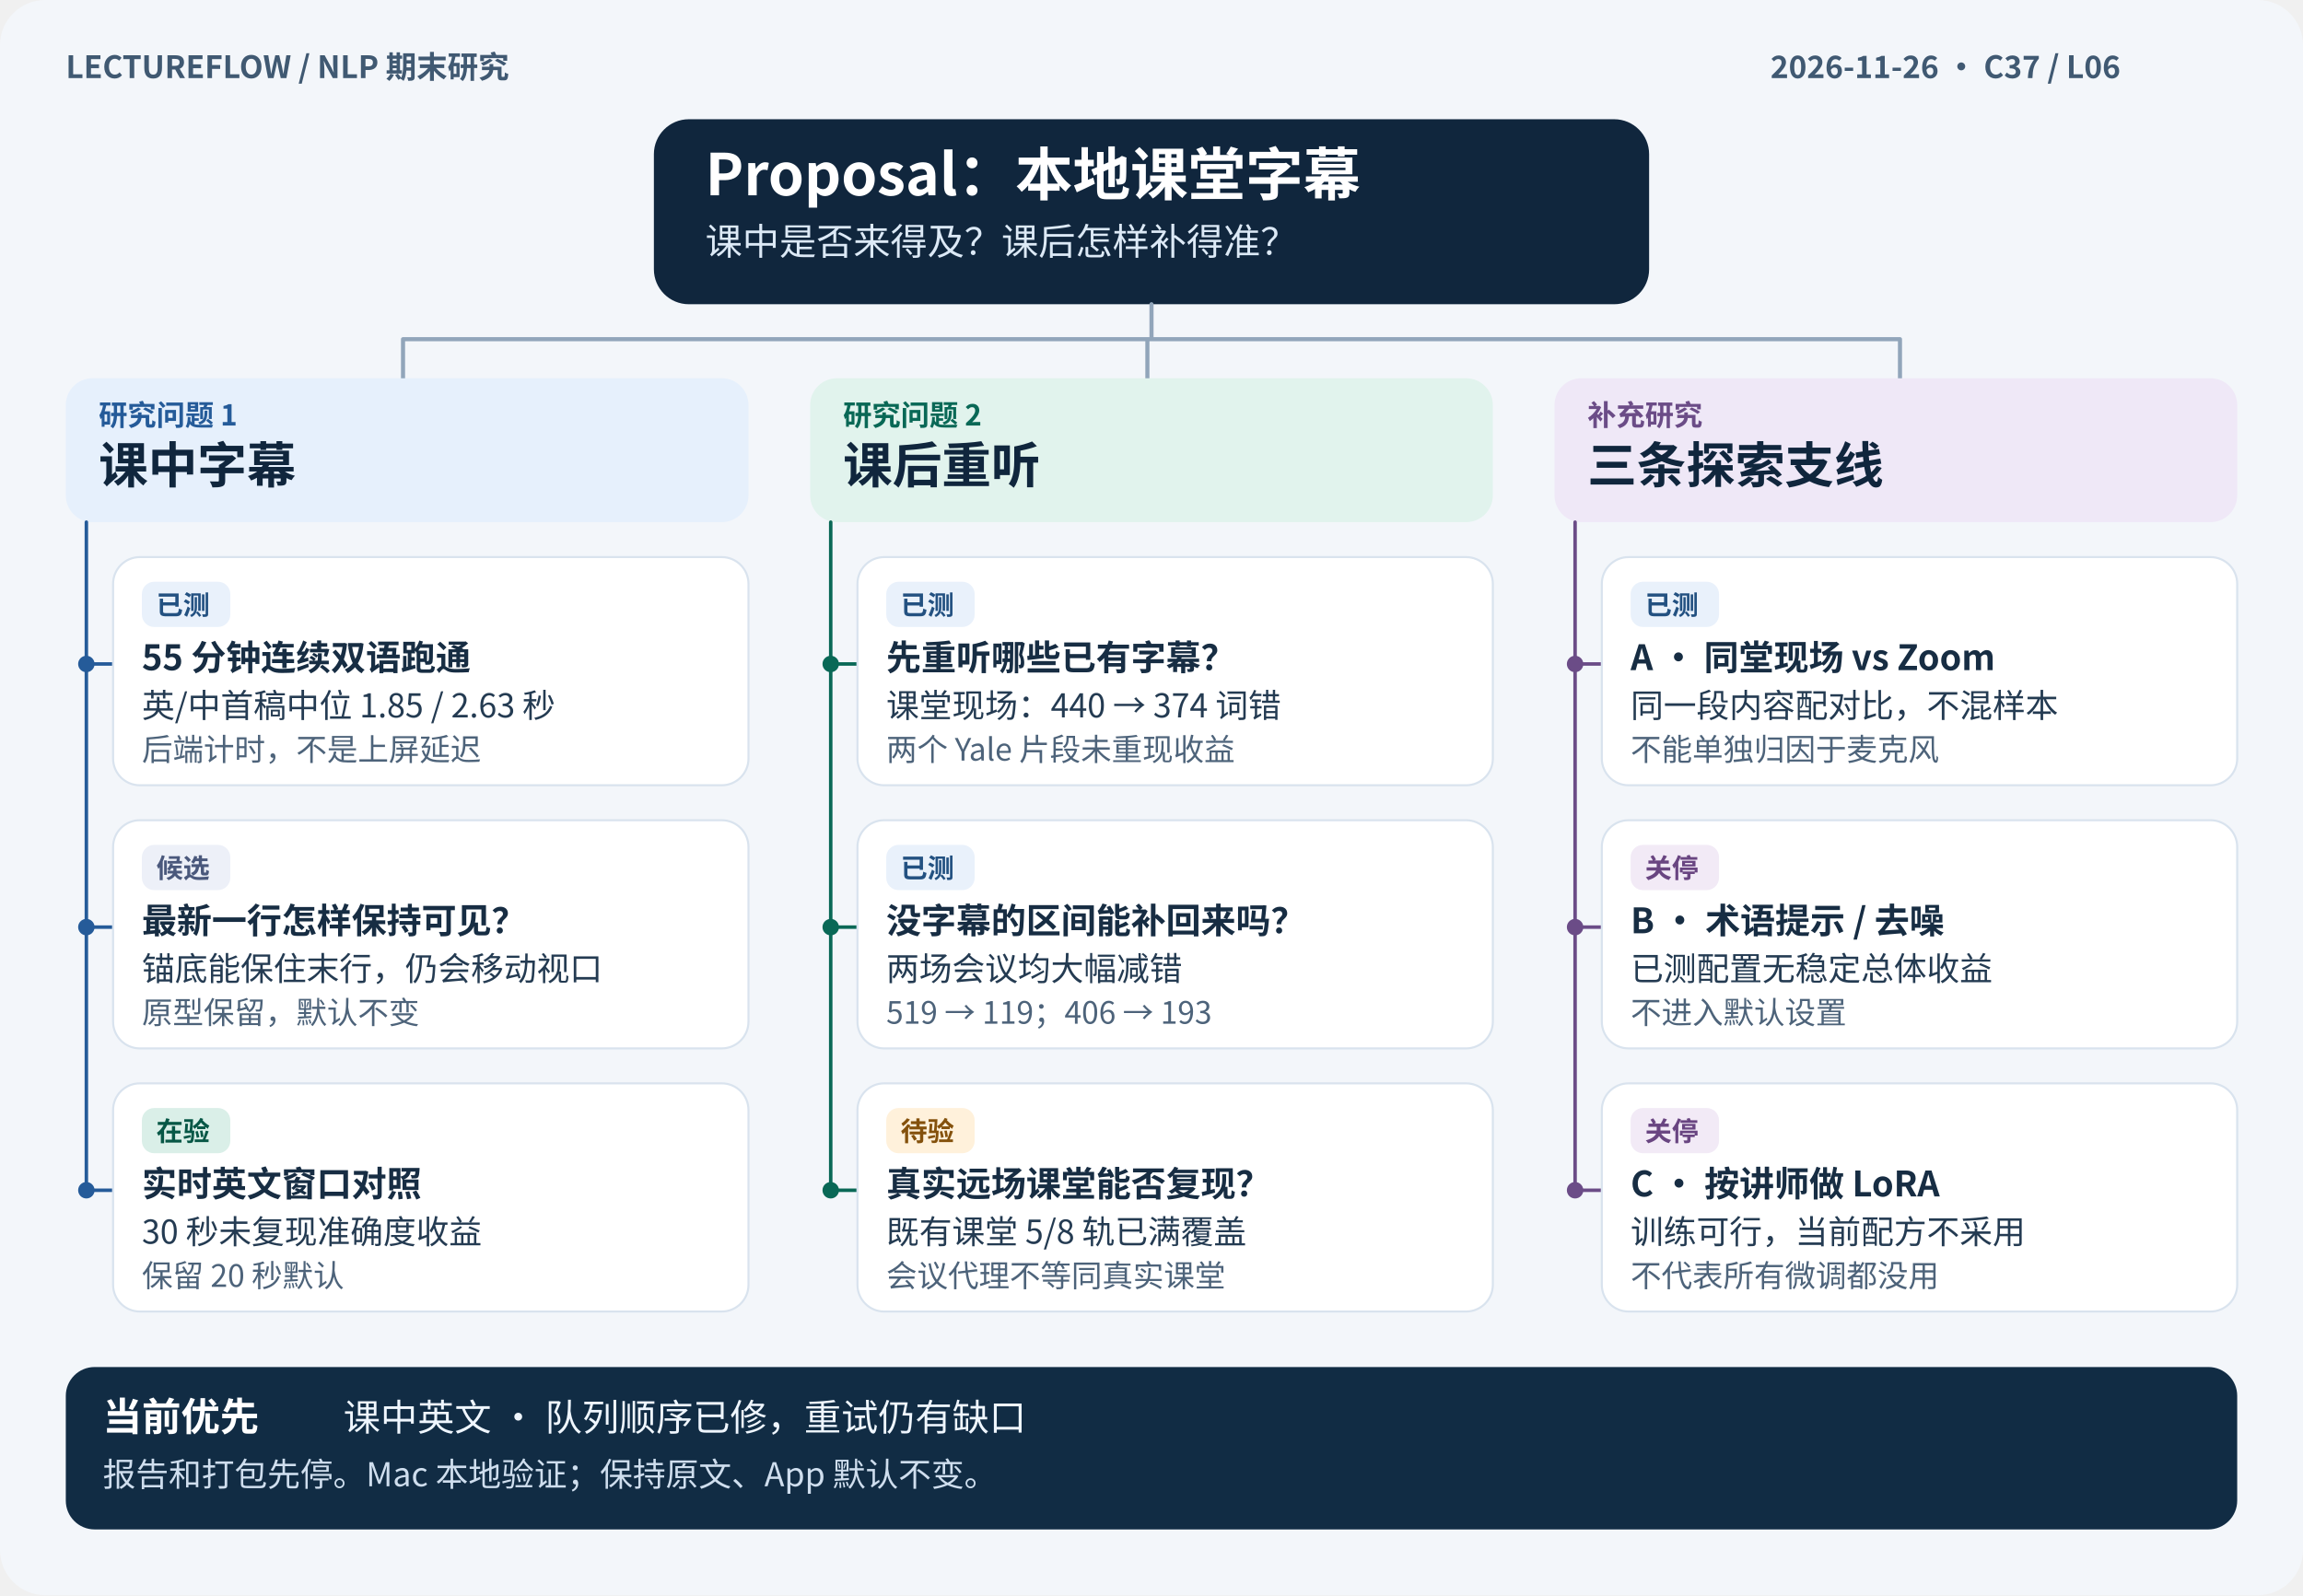
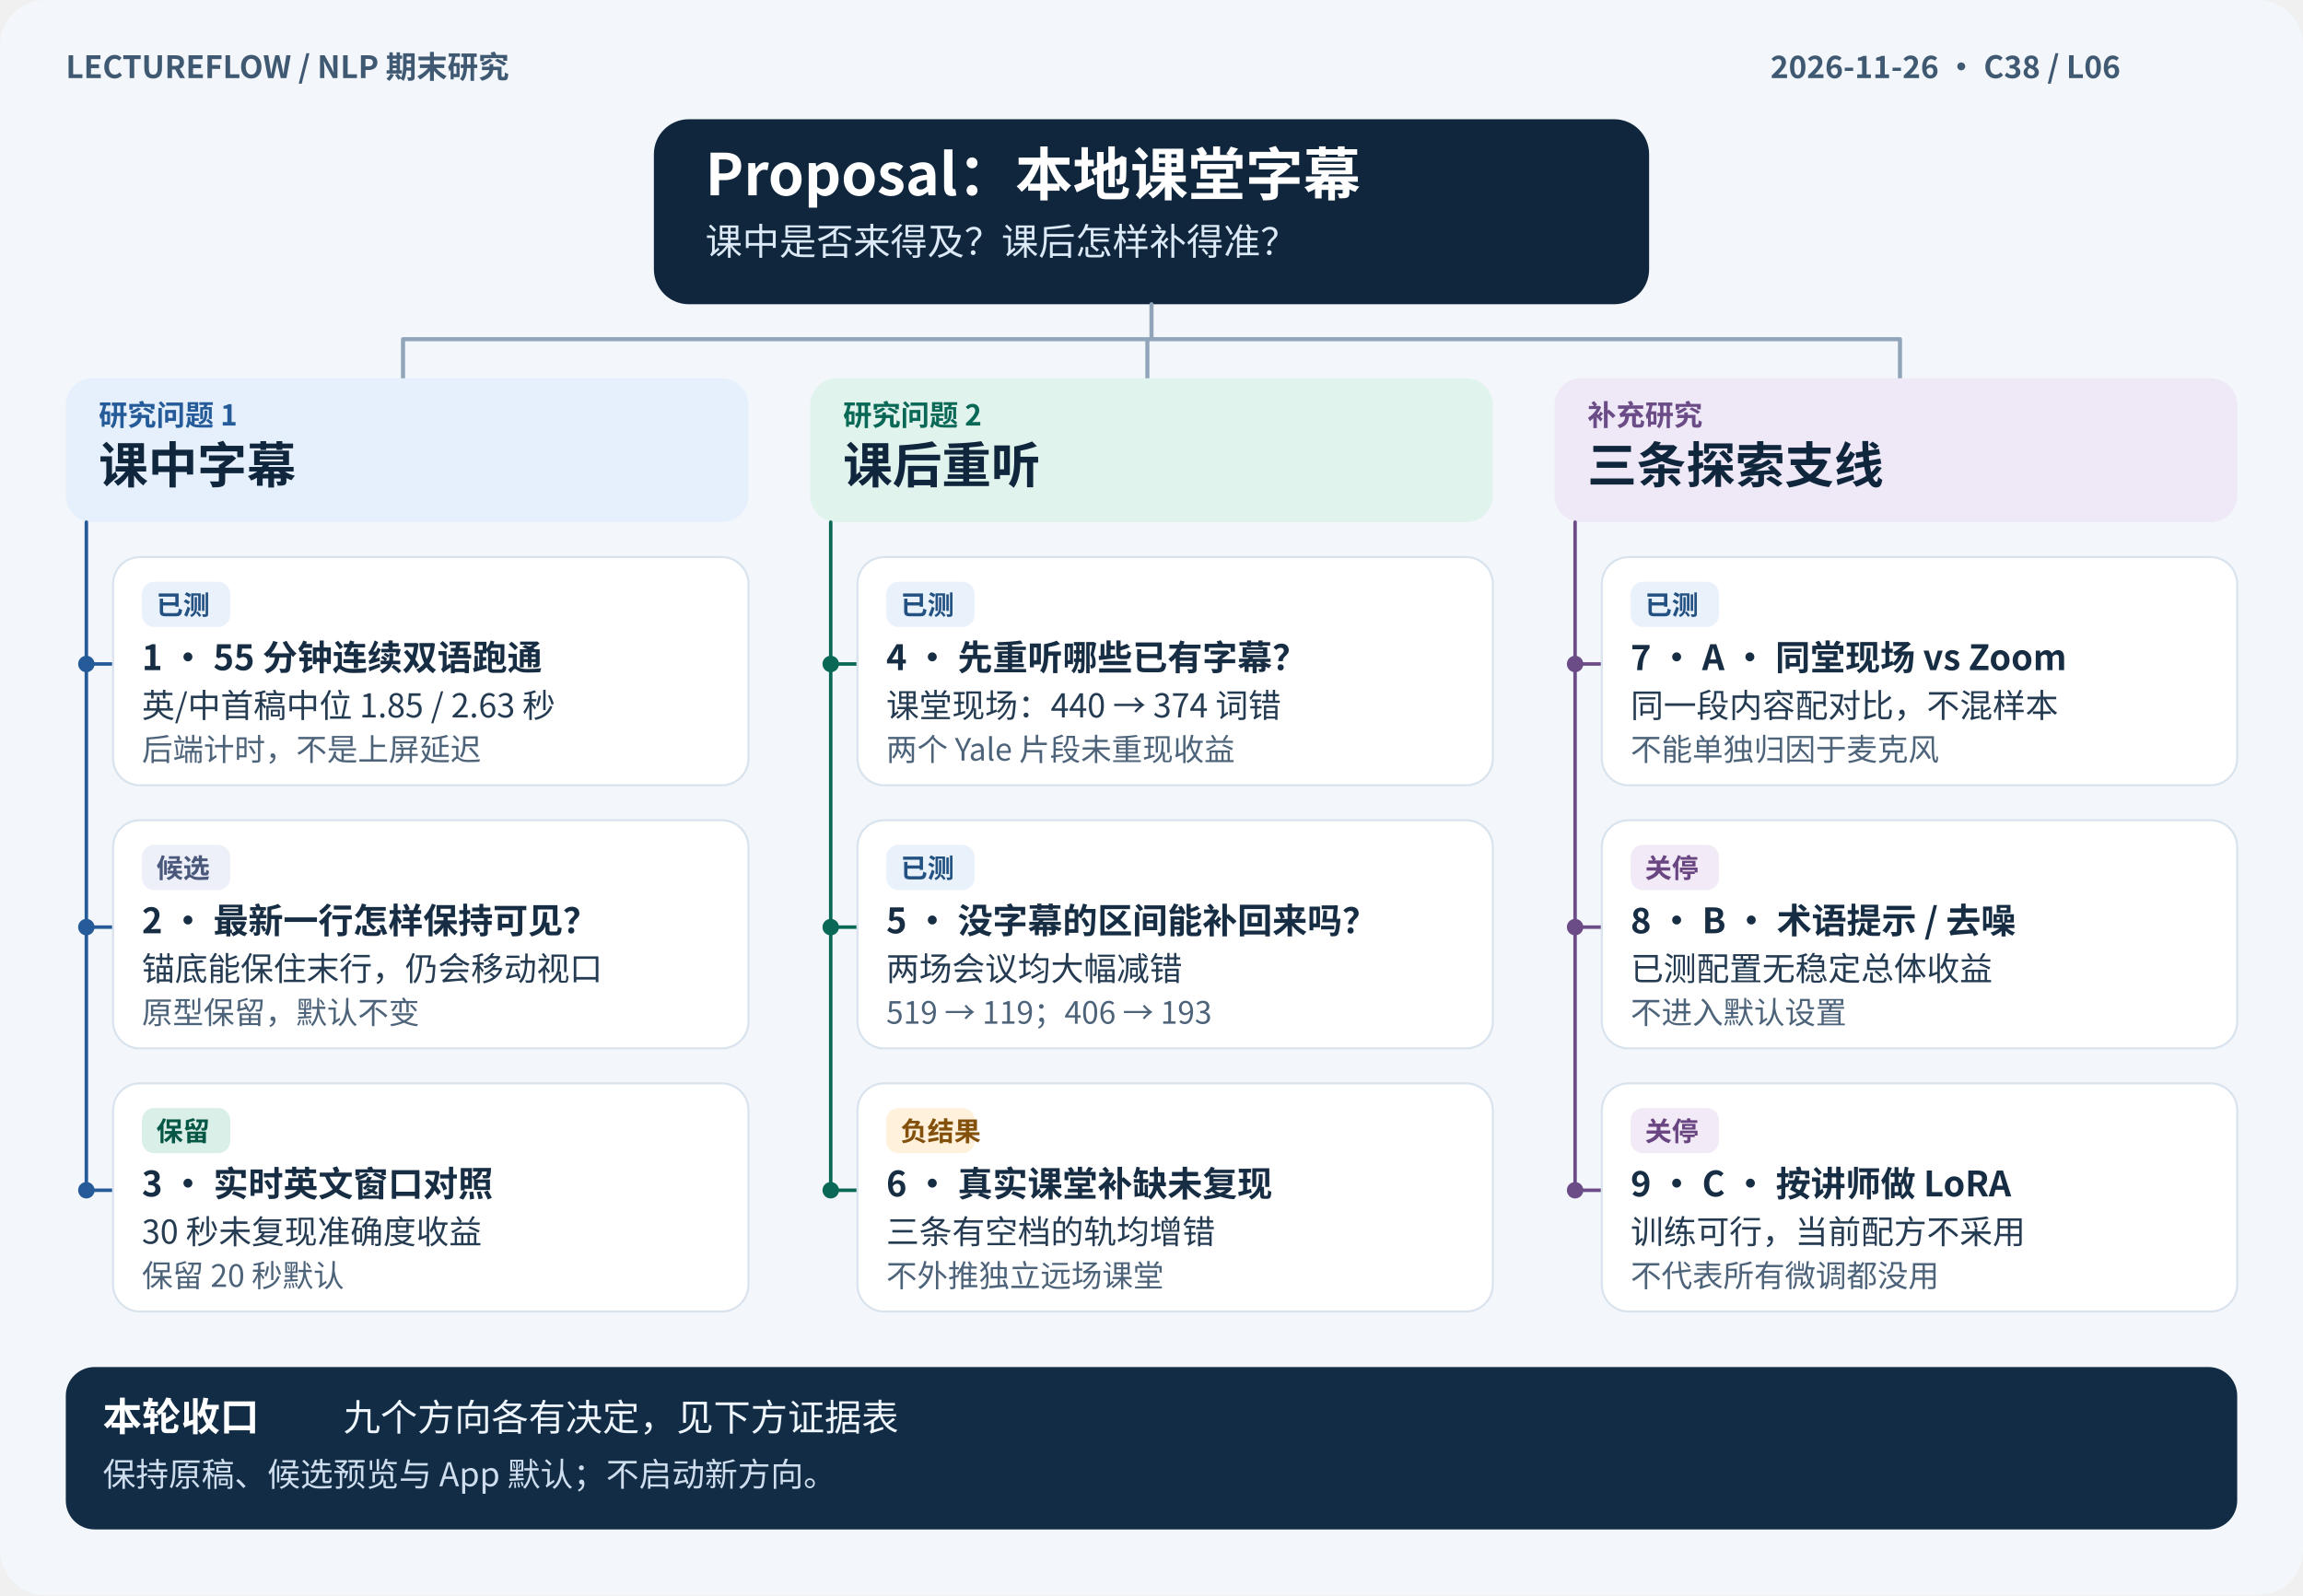
<svg xmlns="http://www.w3.org/2000/svg" width="1120" height="776" viewBox="0 0 1120 776" role="img" aria-labelledby="title desc">
  <g font-family="-apple-system,BlinkMacSystemFont,PingFang SC,Noto Sans CJK SC,Microsoft YaHei,sans-serif">
    <rect x="0" y="0" width="1120" height="776" rx="22" fill="#f3f6fa" stroke="none" />
    <text x="32" y="38" font-size="15" fill="#405972" font-weight="700">LECTUREFLOW   /   NLP 期末研究</text>
-     <text x="861" y="38" font-size="15" fill="#405972" font-weight="600">2026-11-26  ·  C37 / L06</text>
+     <text x="861" y="38" font-size="15" fill="#405972" font-weight="600">2026-11-26  ·  C38 / L06</text>
    <rect x="318" y="58" width="484" height="90" rx="17" fill="#10263d" stroke="none" />
    <text x="343" y="95" font-size="28" fill="#ffffff" font-weight="700">Proposal：本地课堂字幕</text>
    <text x="343" y="124" font-size="18" fill="#dce9f6" font-weight="400">课中是否来得及？课后怎样补得准？</text>
    <path d="M560 148V165 M196 184V165H924V184 M558 165V184" fill="none" stroke="#91a5ba" stroke-width="2" stroke-linecap="round" stroke-linejoin="round" />
    <rect x="32" y="184" width="332" height="70" rx="13" fill="#e6f0fc" stroke="none" />
    <text x="48" y="207" font-size="14" fill="#255b99" font-weight="700">研究问题 1</text>
    <text x="48" y="235" font-size="24" fill="#10263d" font-weight="700">课中字幕</text>
    <path d="M42 254V579" fill="none" stroke="#255b99" stroke-width="1.7" stroke-linecap="round" stroke-linejoin="round" />
    <path d="M42 323H55" fill="none" stroke="#255b99" stroke-width="1.7" stroke-linecap="round" stroke-linejoin="round" />
    <circle cx="42" cy="323" r="4" fill="#255b99" />
    <rect x="55" y="271" width="309" height="111" rx="13" fill="#ffffff" stroke="#d9e3ee" />
    <rect x="69" y="283" width="43" height="22" rx="6" fill="#e9f1fb" stroke="none" />
    <text x="76" y="299" font-size="13" fill="#235181" font-weight="700">已测</text>
-     <text x="69" y="326" font-size="17" fill="#172d43" font-weight="700">55 分钟连续双语跑通</text>
+     <text x="69" y="326" font-size="17" fill="#172d43" font-weight="700">1 · 55 分钟连续双语跑通</text>
    <text x="69" y="349" font-size="16" fill="#243b52" font-weight="500">英/中首稿中位 1.85 / 2.63 秒</text>
    <text x="69" y="370" font-size="15" fill="#4d637a" font-weight="400">后端计时，不是上屏延迟</text>
    <path d="M42 451H55" fill="none" stroke="#255b99" stroke-width="1.7" stroke-linecap="round" stroke-linejoin="round" />
    <circle cx="42" cy="451" r="4" fill="#255b99" />
    <rect x="55" y="399" width="309" height="111" rx="13" fill="#ffffff" stroke="#d9e3ee" />
    <rect x="69" y="411" width="43" height="22" rx="6" fill="#edf0f8" stroke="none" />
    <text x="76" y="427" font-size="13" fill="#4a587c" font-weight="700">候选</text>
-     <text x="69" y="454" font-size="17" fill="#172d43" font-weight="700">最新一行怎样保持可见？</text>
+     <text x="69" y="454" font-size="17" fill="#172d43" font-weight="700">2 · 最新一行怎样保持可见？</text>
    <text x="69" y="477" font-size="16" fill="#243b52" font-weight="500">锚底能保住末行，仍会移动视口</text>
    <text x="69" y="498" font-size="15" fill="#4d637a" font-weight="400">原型保留，默认不变</text>
    <path d="M42 579H55" fill="none" stroke="#255b99" stroke-width="1.7" stroke-linecap="round" stroke-linejoin="round" />
    <circle cx="42" cy="579" r="4" fill="#255b99" />
    <rect x="55" y="527" width="309" height="111" rx="13" fill="#ffffff" stroke="#d9e3ee" />
    <rect x="69" y="539" width="43" height="22" rx="6" fill="#daefe8" stroke="none" />
-     <text x="76" y="555" font-size="13" fill="#075746" font-weight="700">在验</text>
-     <text x="69" y="582" font-size="17" fill="#172d43" font-weight="700">实时英文窗口对照</text>
+     <text x="76" y="555" font-size="13" fill="#075746" font-weight="700">保留</text>
+     <text x="69" y="582" font-size="17" fill="#172d43" font-weight="700">3 · 实时英文窗口对照</text>
    <text x="69" y="605" font-size="16" fill="#243b52" font-weight="500">30 秒未复现准确度收益</text>
    <text x="69" y="626" font-size="15" fill="#4d637a" font-weight="400">保留 20 秒默认</text>
    <rect x="394" y="184" width="332" height="70" rx="13" fill="#e1f3ed" stroke="none" />
    <text x="410" y="207" font-size="14" fill="#096856" font-weight="700">研究问题 2</text>
    <text x="410" y="235" font-size="24" fill="#10263d" font-weight="700">课后重听</text>
    <path d="M404 254V579" fill="none" stroke="#096856" stroke-width="1.7" stroke-linecap="round" stroke-linejoin="round" />
    <path d="M404 323H417" fill="none" stroke="#096856" stroke-width="1.7" stroke-linecap="round" stroke-linejoin="round" />
    <circle cx="404" cy="323" r="4" fill="#096856" />
    <rect x="417" y="271" width="309" height="111" rx="13" fill="#ffffff" stroke="#d9e3ee" />
    <rect x="431" y="283" width="43" height="22" rx="6" fill="#e9f1fb" stroke="none" />
    <text x="438" y="299" font-size="13" fill="#235181" font-weight="700">已测</text>
-     <text x="431" y="326" font-size="17" fill="#172d43" font-weight="700">先重听哪些已有字幕？</text>
+     <text x="431" y="326" font-size="17" fill="#172d43" font-weight="700">4 · 先重听哪些已有字幕？</text>
    <text x="431" y="349" font-size="16" fill="#243b52" font-weight="500">课堂现场：440 → 374 词错</text>
    <text x="431" y="370" font-size="15" fill="#4d637a" font-weight="400">两个 Yale 片段未重现收益</text>
    <path d="M404 451H417" fill="none" stroke="#096856" stroke-width="1.7" stroke-linecap="round" stroke-linejoin="round" />
    <circle cx="404" cy="451" r="4" fill="#096856" />
    <rect x="417" y="399" width="309" height="111" rx="13" fill="#ffffff" stroke="#d9e3ee" />
    <rect x="431" y="411" width="43" height="22" rx="6" fill="#e9f1fb" stroke="none" />
    <text x="438" y="427" font-size="13" fill="#235181" font-weight="700">已测</text>
-     <text x="431" y="454" font-size="17" fill="#172d43" font-weight="700">没字幕的区间能补回来吗？</text>
+     <text x="431" y="454" font-size="17" fill="#172d43" font-weight="700">5 · 没字幕的区间能补回来吗？</text>
    <text x="431" y="477" font-size="16" fill="#243b52" font-weight="500">两场会议均大幅减错</text>
    <text x="431" y="498" font-size="15" fill="#4d637a" font-weight="400">519 → 119；406 → 193</text>
    <path d="M404 579H417" fill="none" stroke="#096856" stroke-width="1.7" stroke-linecap="round" stroke-linejoin="round" />
    <circle cx="404" cy="579" r="4" fill="#096856" />
    <rect x="417" y="527" width="309" height="111" rx="13" fill="#ffffff" stroke="#d9e3ee" />
    <rect x="431" y="539" width="43" height="22" rx="6" fill="#fff1db" stroke="none" />
-     <text x="438" y="555" font-size="13" fill="#84510c" font-weight="700">待验</text>
-     <text x="431" y="582" font-size="17" fill="#172d43" font-weight="700">真实远场课堂能否复现？</text>
-     <text x="431" y="605" font-size="16" fill="#243b52" font-weight="500">既有课堂 5/8 轨已满覆盖</text>
-     <text x="431" y="626" font-size="15" fill="#4d637a" font-weight="400">会议代理不等同真实课堂</text>
+     <text x="438" y="555" font-size="13" fill="#84510c" font-weight="700">负结果</text>
+     <text x="431" y="582" font-size="17" fill="#172d43" font-weight="700">6 · 真实课堂补缺未复现</text>
+     <text x="431" y="605" font-size="16" fill="#243b52" font-weight="500">三条有空档的轨均增错</text>
+     <text x="431" y="626" font-size="15" fill="#4d637a" font-weight="400">不外推独立远场课堂</text>
    <rect x="756" y="184" width="332" height="70" rx="13" fill="#efe8f7" stroke="none" />
    <text x="772" y="207" font-size="14" fill="#6b4c87" font-weight="700">补充研究</text>
    <text x="772" y="235" font-size="24" fill="#10263d" font-weight="700">三条探索支线</text>
    <path d="M766 254V579" fill="none" stroke="#6b4c87" stroke-width="1.7" stroke-linecap="round" stroke-linejoin="round" />
    <path d="M766 323H779" fill="none" stroke="#6b4c87" stroke-width="1.7" stroke-linecap="round" stroke-linejoin="round" />
    <circle cx="766" cy="323" r="4" fill="#6b4c87" />
    <rect x="779" y="271" width="309" height="111" rx="13" fill="#ffffff" stroke="#d9e3ee" />
    <rect x="793" y="283" width="43" height="22" rx="6" fill="#e9f1fb" stroke="none" />
    <text x="800" y="299" font-size="13" fill="#235181" font-weight="700">已测</text>
-     <text x="793" y="326" font-size="17" fill="#172d43" font-weight="700">A · 同堂现场 vs Zoom</text>
+     <text x="793" y="326" font-size="17" fill="#172d43" font-weight="700">7 · A · 同堂现场 vs Zoom</text>
    <text x="793" y="349" font-size="16" fill="#243b52" font-weight="500">同一段内容配对比，不混样本</text>
    <text x="793" y="370" font-size="15" fill="#4d637a" font-weight="400">不能单独归因于麦克风</text>
    <path d="M766 451H779" fill="none" stroke="#6b4c87" stroke-width="1.7" stroke-linecap="round" stroke-linejoin="round" />
    <circle cx="766" cy="451" r="4" fill="#6b4c87" />
    <rect x="779" y="399" width="309" height="111" rx="13" fill="#ffffff" stroke="#d9e3ee" />
    <rect x="793" y="411" width="43" height="22" rx="6" fill="#f2eaf6" stroke="none" />
    <text x="800" y="427" font-size="13" fill="#694581" font-weight="700">关停</text>
-     <text x="793" y="454" font-size="17" fill="#172d43" font-weight="700">B · 术语提示 / 去噪</text>
+     <text x="793" y="454" font-size="17" fill="#172d43" font-weight="700">8 · B · 术语提示 / 去噪</text>
    <text x="793" y="477" font-size="16" fill="#243b52" font-weight="500">已测配置无稳定总体收益</text>
    <text x="793" y="498" font-size="15" fill="#4d637a" font-weight="400">不进入默认设置</text>
    <path d="M766 579H779" fill="none" stroke="#6b4c87" stroke-width="1.7" stroke-linecap="round" stroke-linejoin="round" />
    <circle cx="766" cy="579" r="4" fill="#6b4c87" />
    <rect x="779" y="527" width="309" height="111" rx="13" fill="#ffffff" stroke="#d9e3ee" />
    <rect x="793" y="539" width="43" height="22" rx="6" fill="#f2eaf6" stroke="none" />
    <text x="800" y="555" font-size="13" fill="#694581" font-weight="700">关停</text>
-     <text x="793" y="582" font-size="17" fill="#172d43" font-weight="700">C · 按讲师做 LoRA</text>
+     <text x="793" y="582" font-size="17" fill="#172d43" font-weight="700">9 · C · 按讲师做 LoRA</text>
    <text x="793" y="605" font-size="16" fill="#243b52" font-weight="500">训练可行，当前配方不采用</text>
    <text x="793" y="626" font-size="15" fill="#4d637a" font-weight="400">不代表所有微调都没用</text>
    <rect x="32" y="665" width="1056" height="79" rx="14" fill="#112c44" stroke="none" />
-     <text x="50" y="696" font-size="19" fill="#ffffff" font-weight="700">当前优先</text>
-     <text x="167" y="696" font-size="18" fill="#eff6fe" font-weight="500">课中英文 · 队列顺序已修，重试仍有缺口</text>
-     <text x="50" y="723" font-size="16" fill="#cfdeee" font-weight="400">报告和打包先停。Mac 本地验证；保持原文、App 默认不变。</text>
+     <text x="50" y="696" font-size="19" fill="#ffffff" font-weight="700">本轮收口</text>
+     <text x="167" y="696" font-size="18" fill="#eff6fe" font-weight="500">九个方向各有决定，见下方证据表</text>
+     <text x="50" y="723" font-size="16" fill="#cfdeee" font-weight="400">保持原稿、候选预览与 App 默认；不启动新方向。</text>
  </g>
</svg>
